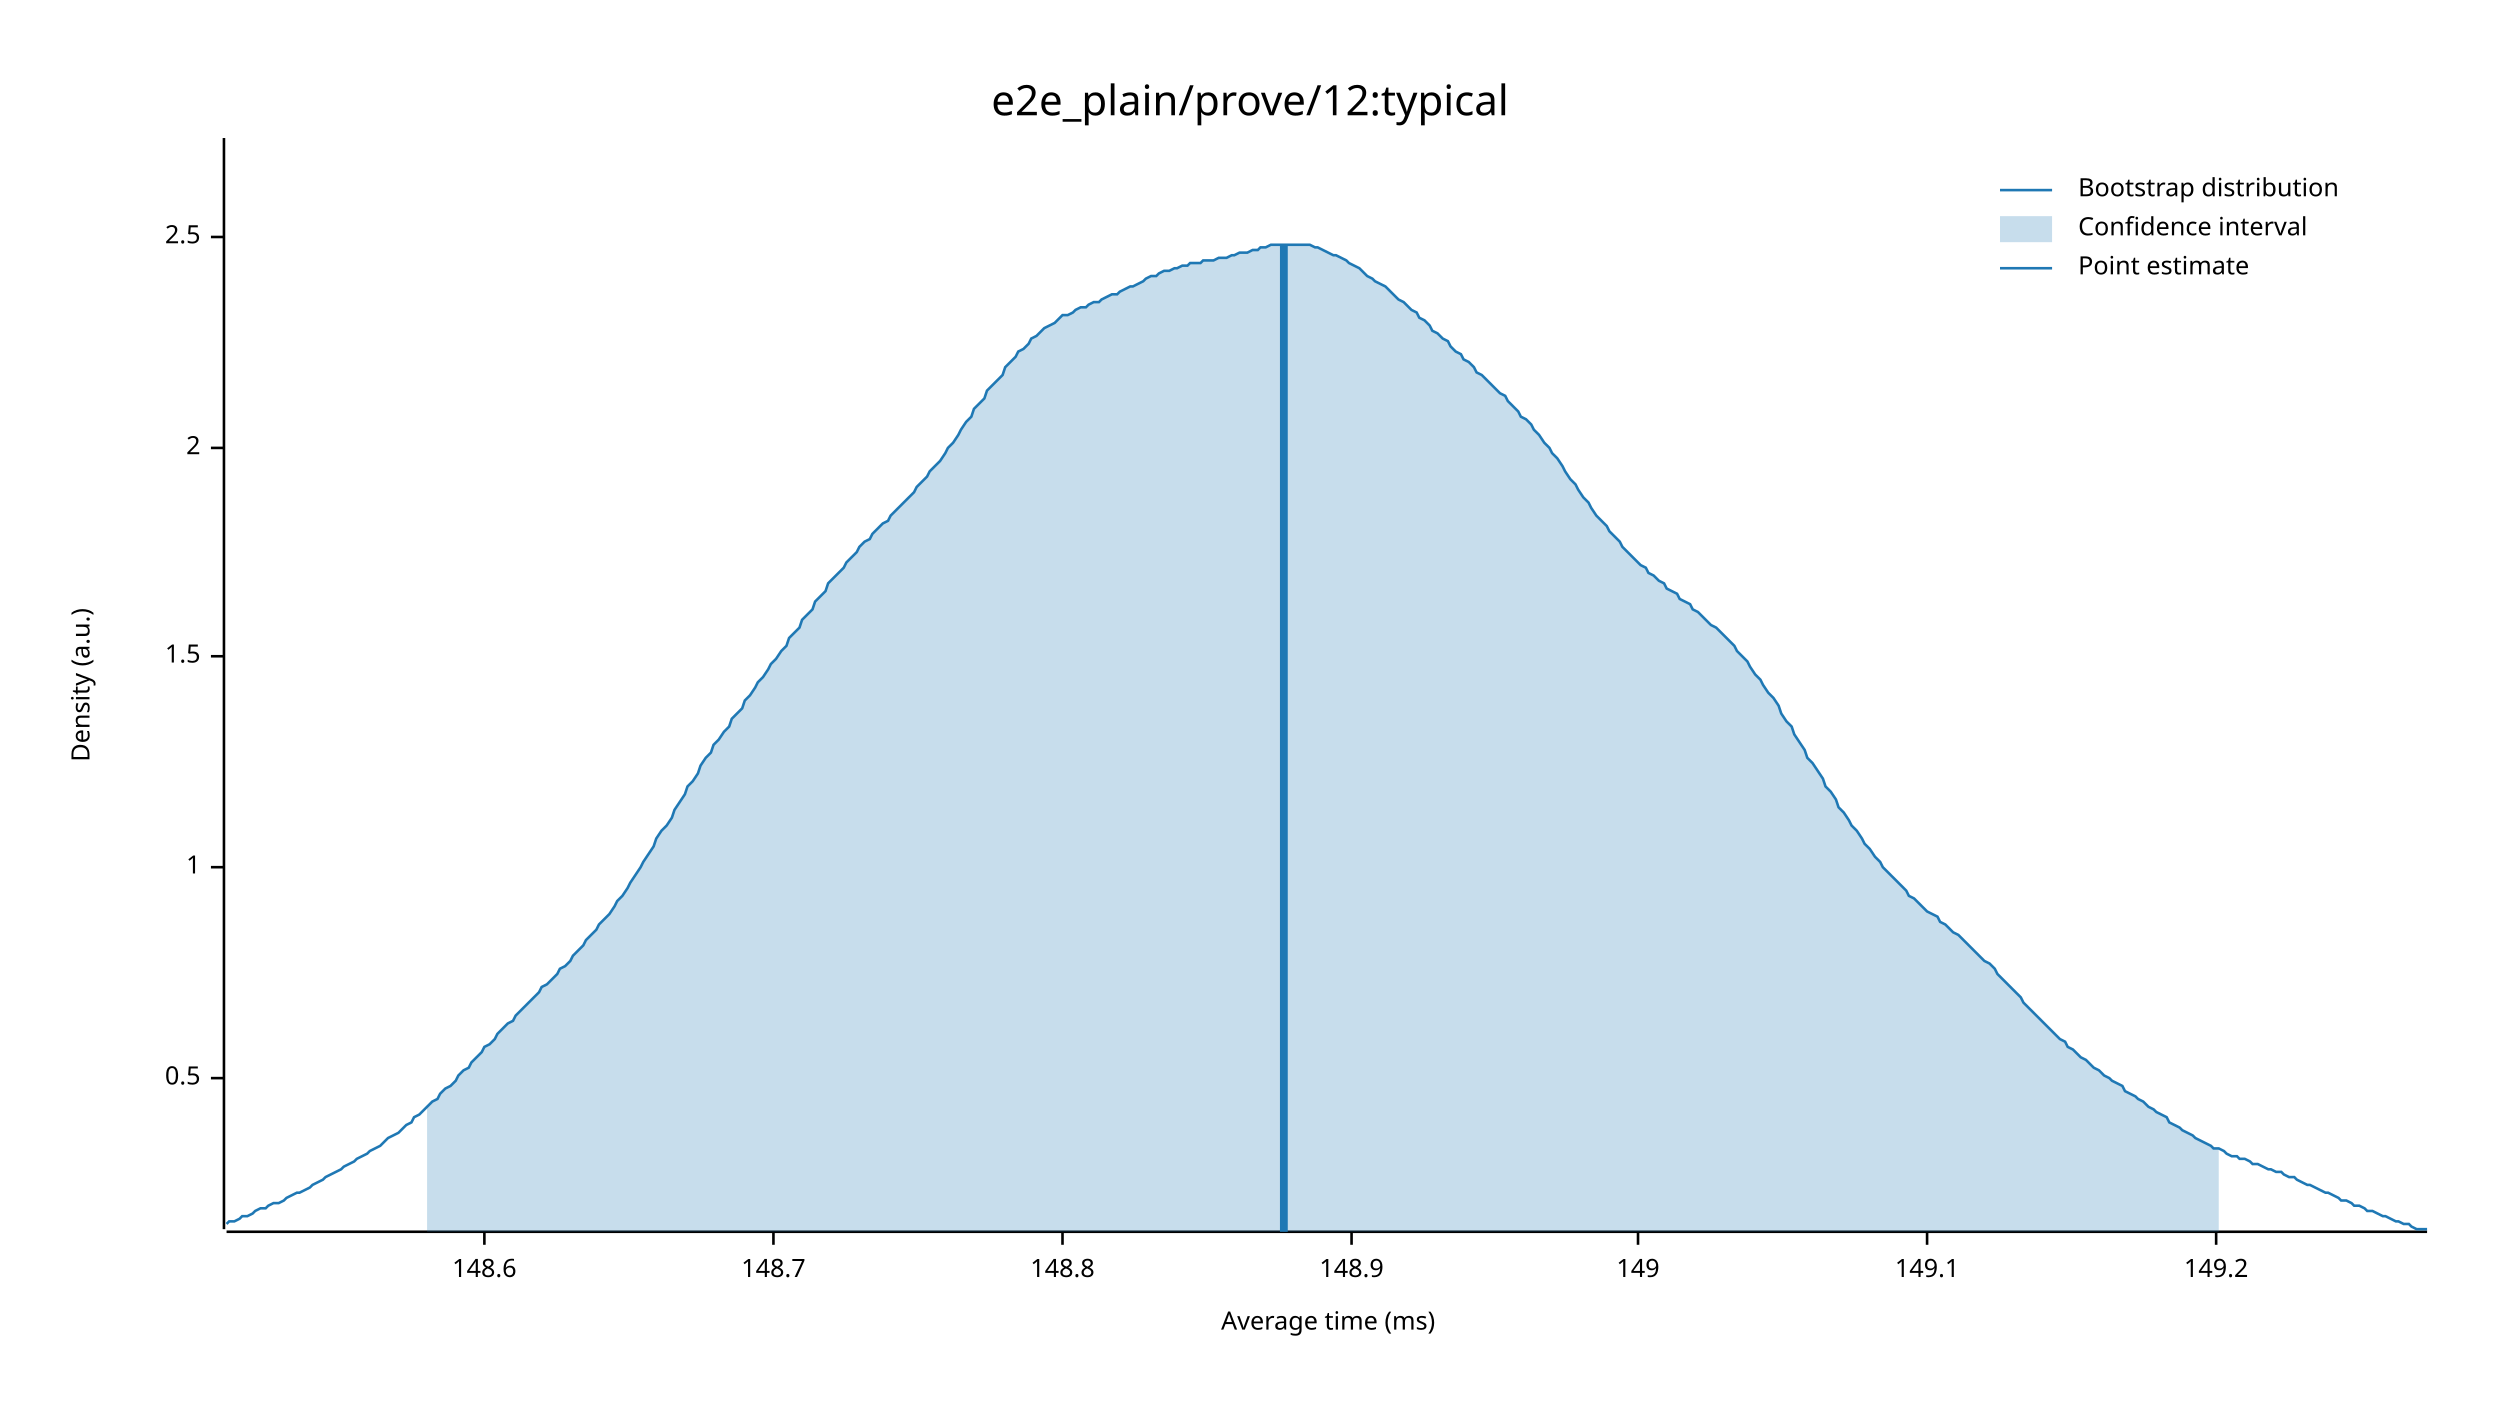
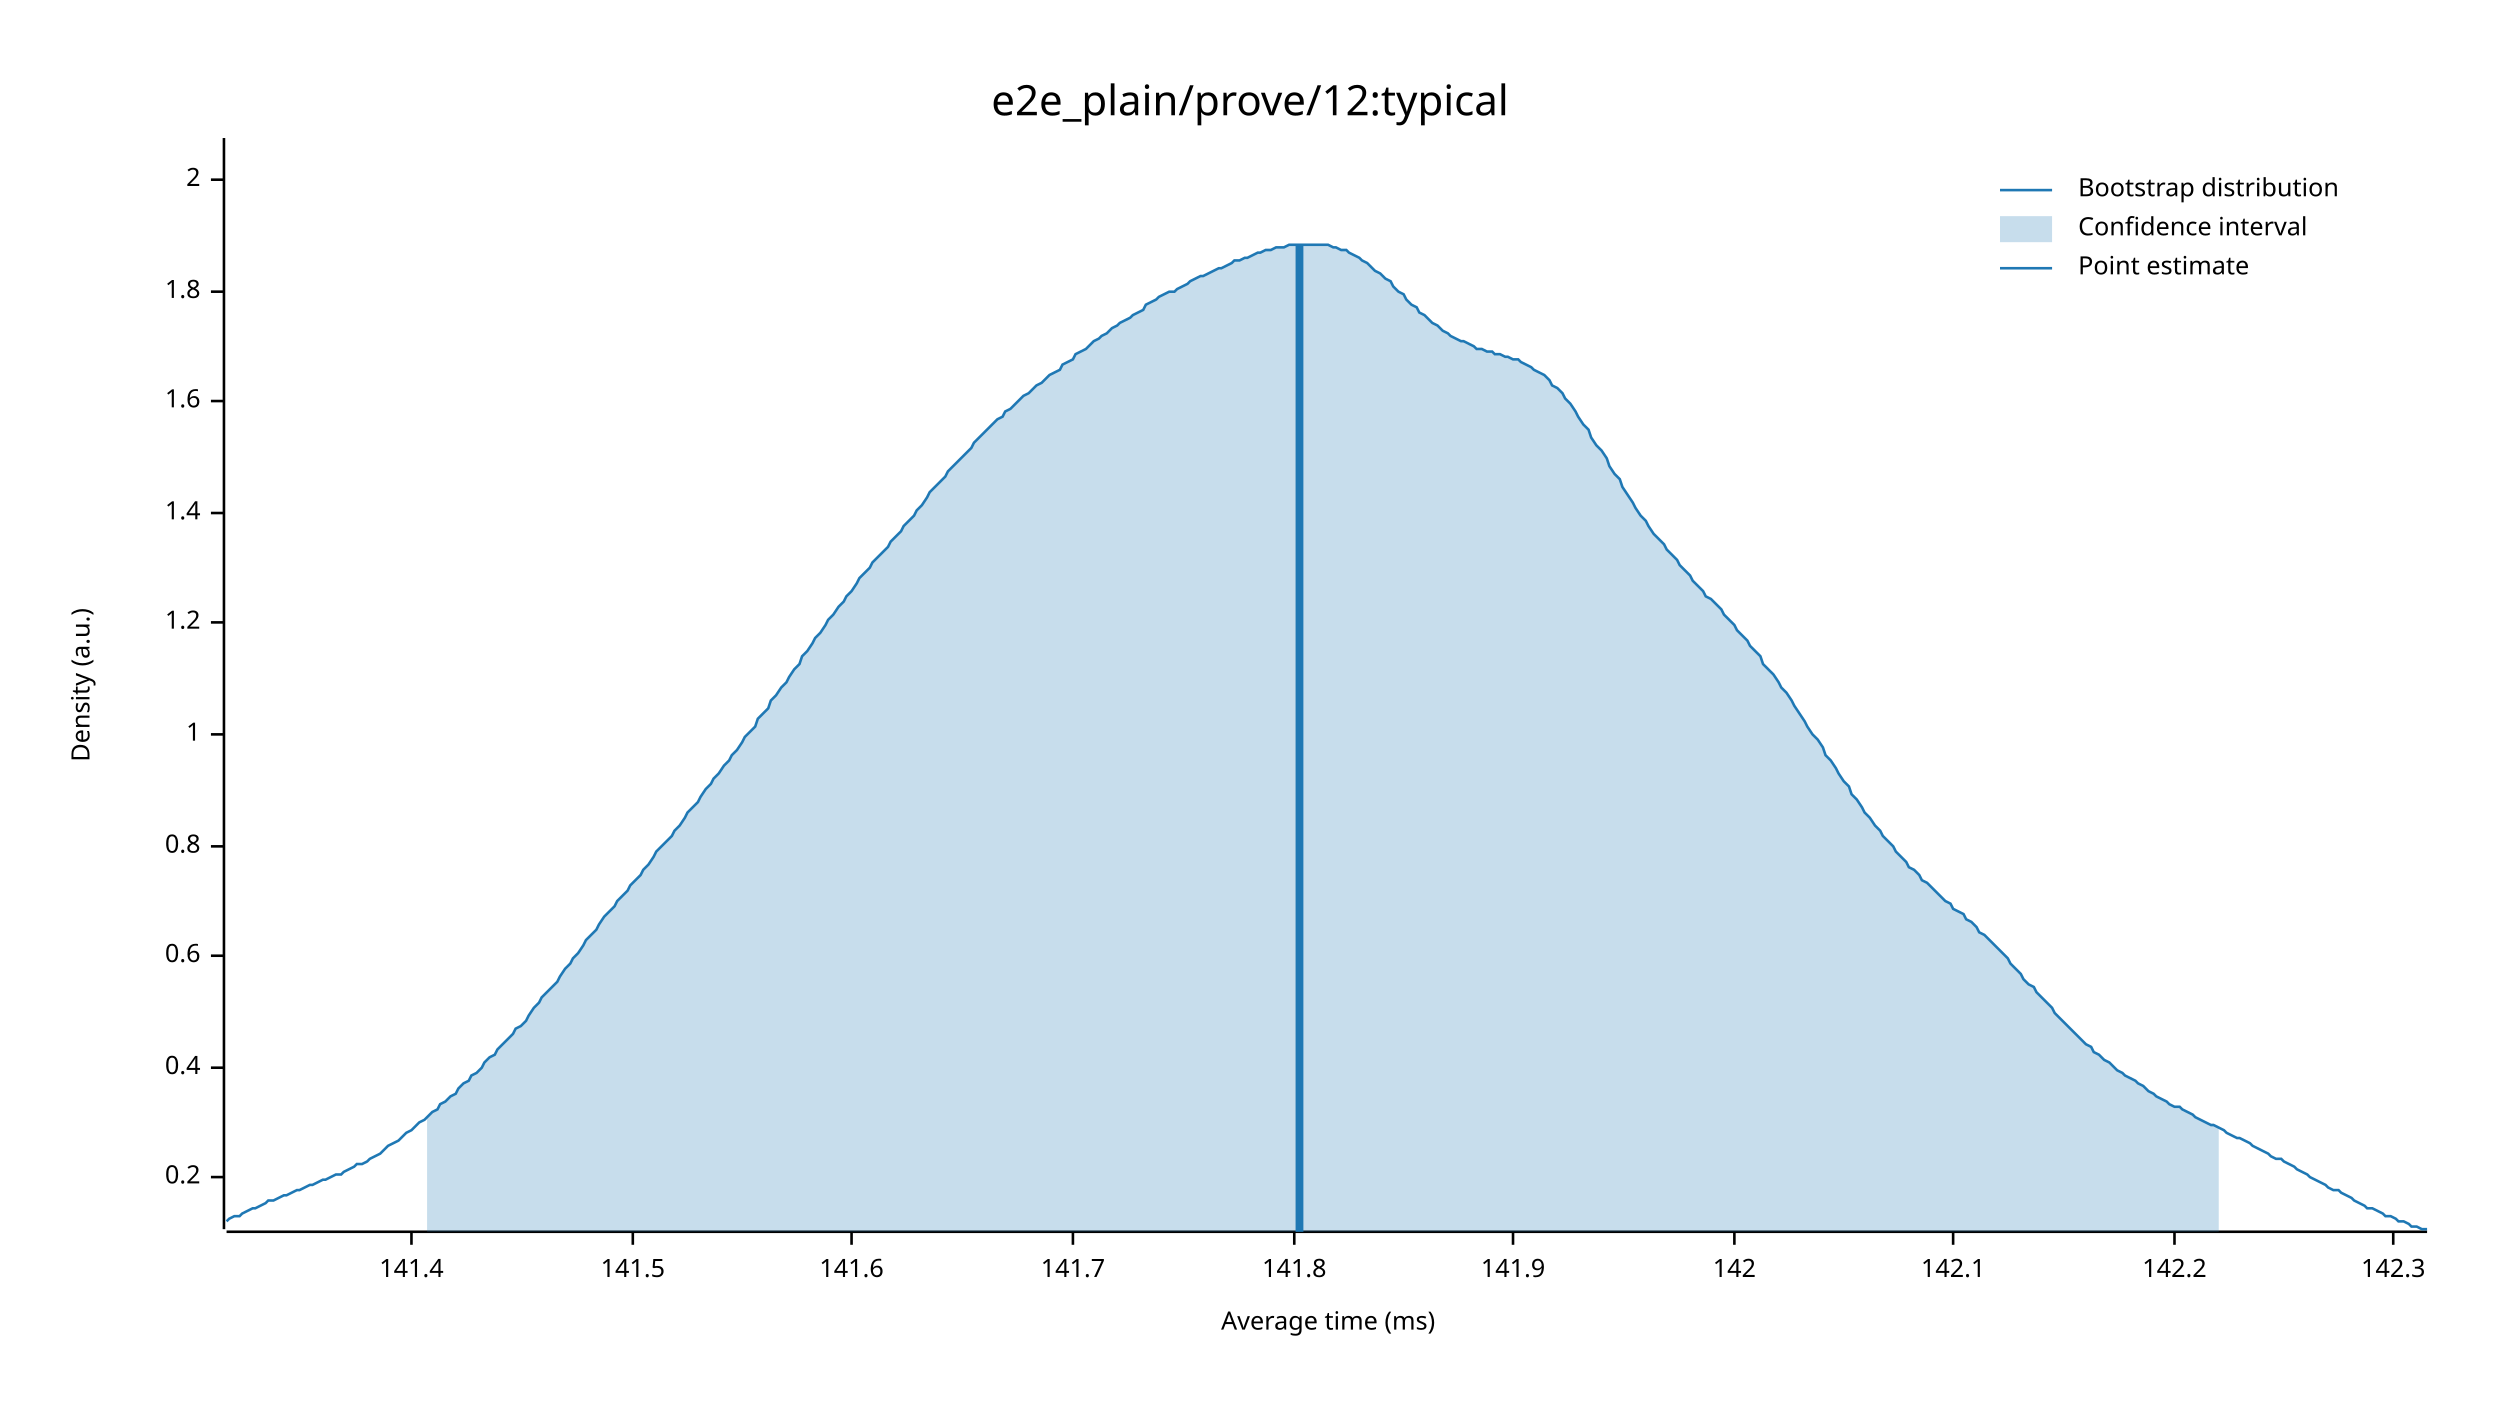
<svg xmlns="http://www.w3.org/2000/svg" width="960" height="540" viewBox="0 0 960 540">
  <text x="480" y="32" dy="0.76em" text-anchor="middle" font-family="sans-serif" font-size="16.129" opacity="1" fill="#000000">
e2e_plain/prove/12:typical
</text>
  <text x="27" y="263" dy="0.76em" text-anchor="middle" font-family="sans-serif" font-size="9.677" opacity="1" fill="#000000" transform="rotate(270, 27, 263)">
Density (a.u.)
</text>
  <text x="510" y="513" dy="-0.5ex" text-anchor="middle" font-family="sans-serif" font-size="9.677" opacity="1" fill="#000000">
Average time (ms)
</text>
  <polyline fill="none" opacity="1" stroke="#000000" stroke-width="1" points="86,53 86,472 " />
-   <text x="77" y="414" dy="0.5ex" text-anchor="end" font-family="sans-serif" font-size="9.677" opacity="1" fill="#000000">
- 0.5
+   <text x="77" y="452" dy="0.5ex" text-anchor="end" font-family="sans-serif" font-size="9.677" opacity="1" fill="#000000">
+ 0.2
</text>
-   <polyline fill="none" opacity="1" stroke="#000000" stroke-width="1" points="81,414 86,414 " />
-   <text x="77" y="333" dy="0.5ex" text-anchor="end" font-family="sans-serif" font-size="9.677" opacity="1" fill="#000000">
+   <polyline fill="none" opacity="1" stroke="#000000" stroke-width="1" points="81,452 86,452 " />
+   <text x="77" y="410" dy="0.5ex" text-anchor="end" font-family="sans-serif" font-size="9.677" opacity="1" fill="#000000">
+ 0.4
+ </text>
+   <polyline fill="none" opacity="1" stroke="#000000" stroke-width="1" points="81,410 86,410 " />
+   <text x="77" y="367" dy="0.5ex" text-anchor="end" font-family="sans-serif" font-size="9.677" opacity="1" fill="#000000">
+ 0.6
+ </text>
+   <polyline fill="none" opacity="1" stroke="#000000" stroke-width="1" points="81,367 86,367 " />
+   <text x="77" y="325" dy="0.5ex" text-anchor="end" font-family="sans-serif" font-size="9.677" opacity="1" fill="#000000">
+ 0.8
+ </text>
+   <polyline fill="none" opacity="1" stroke="#000000" stroke-width="1" points="81,325 86,325 " />
+   <text x="77" y="282" dy="0.5ex" text-anchor="end" font-family="sans-serif" font-size="9.677" opacity="1" fill="#000000">
1
</text>
-   <polyline fill="none" opacity="1" stroke="#000000" stroke-width="1" points="81,333 86,333 " />
-   <text x="77" y="252" dy="0.5ex" text-anchor="end" font-family="sans-serif" font-size="9.677" opacity="1" fill="#000000">
- 1.5
+   <polyline fill="none" opacity="1" stroke="#000000" stroke-width="1" points="81,282 86,282 " />
+   <text x="77" y="239" dy="0.5ex" text-anchor="end" font-family="sans-serif" font-size="9.677" opacity="1" fill="#000000">
+ 1.2
</text>
-   <polyline fill="none" opacity="1" stroke="#000000" stroke-width="1" points="81,252 86,252 " />
-   <text x="77" y="172" dy="0.5ex" text-anchor="end" font-family="sans-serif" font-size="9.677" opacity="1" fill="#000000">
+   <polyline fill="none" opacity="1" stroke="#000000" stroke-width="1" points="81,239 86,239 " />
+   <text x="77" y="197" dy="0.5ex" text-anchor="end" font-family="sans-serif" font-size="9.677" opacity="1" fill="#000000">
+ 1.4
+ </text>
+   <polyline fill="none" opacity="1" stroke="#000000" stroke-width="1" points="81,197 86,197 " />
+   <text x="77" y="154" dy="0.5ex" text-anchor="end" font-family="sans-serif" font-size="9.677" opacity="1" fill="#000000">
+ 1.6
+ </text>
+   <polyline fill="none" opacity="1" stroke="#000000" stroke-width="1" points="81,154 86,154 " />
+   <text x="77" y="112" dy="0.5ex" text-anchor="end" font-family="sans-serif" font-size="9.677" opacity="1" fill="#000000">
+ 1.8
+ </text>
+   <polyline fill="none" opacity="1" stroke="#000000" stroke-width="1" points="81,112 86,112 " />
+   <text x="77" y="69" dy="0.5ex" text-anchor="end" font-family="sans-serif" font-size="9.677" opacity="1" fill="#000000">
2
</text>
-   <polyline fill="none" opacity="1" stroke="#000000" stroke-width="1" points="81,172 86,172 " />
-   <text x="77" y="91" dy="0.5ex" text-anchor="end" font-family="sans-serif" font-size="9.677" opacity="1" fill="#000000">
- 2.5
+   <polyline fill="none" opacity="1" stroke="#000000" stroke-width="1" points="81,69 86,69 " />
+   <polyline fill="none" opacity="1" stroke="#000000" stroke-width="1" points="87,473 932,473 " />
+   <text x="158" y="483" dy="0.76em" text-anchor="middle" font-family="sans-serif" font-size="9.677" opacity="1" fill="#000000">
+ 141.4
</text>
-   <polyline fill="none" opacity="1" stroke="#000000" stroke-width="1" points="81,91 86,91 " />
-   <polyline fill="none" opacity="1" stroke="#000000" stroke-width="1" points="87,473 932,473 " />
-   <text x="186" y="483" dy="0.76em" text-anchor="middle" font-family="sans-serif" font-size="9.677" opacity="1" fill="#000000">
- 148.6
+   <polyline fill="none" opacity="1" stroke="#000000" stroke-width="1" points="158,473 158,478 " />
+   <text x="243" y="483" dy="0.76em" text-anchor="middle" font-family="sans-serif" font-size="9.677" opacity="1" fill="#000000">
+ 141.5
</text>
-   <polyline fill="none" opacity="1" stroke="#000000" stroke-width="1" points="186,473 186,478 " />
-   <text x="297" y="483" dy="0.76em" text-anchor="middle" font-family="sans-serif" font-size="9.677" opacity="1" fill="#000000">
- 148.7
+   <polyline fill="none" opacity="1" stroke="#000000" stroke-width="1" points="243,473 243,478 " />
+   <text x="327" y="483" dy="0.76em" text-anchor="middle" font-family="sans-serif" font-size="9.677" opacity="1" fill="#000000">
+ 141.6
</text>
-   <polyline fill="none" opacity="1" stroke="#000000" stroke-width="1" points="297,473 297,478 " />
-   <text x="408" y="483" dy="0.76em" text-anchor="middle" font-family="sans-serif" font-size="9.677" opacity="1" fill="#000000">
- 148.8
+   <polyline fill="none" opacity="1" stroke="#000000" stroke-width="1" points="327,473 327,478 " />
+   <text x="412" y="483" dy="0.76em" text-anchor="middle" font-family="sans-serif" font-size="9.677" opacity="1" fill="#000000">
+ 141.7
</text>
-   <polyline fill="none" opacity="1" stroke="#000000" stroke-width="1" points="408,473 408,478 " />
-   <text x="519" y="483" dy="0.76em" text-anchor="middle" font-family="sans-serif" font-size="9.677" opacity="1" fill="#000000">
- 148.9
+   <polyline fill="none" opacity="1" stroke="#000000" stroke-width="1" points="412,473 412,478 " />
+   <text x="497" y="483" dy="0.76em" text-anchor="middle" font-family="sans-serif" font-size="9.677" opacity="1" fill="#000000">
+ 141.8
</text>
-   <polyline fill="none" opacity="1" stroke="#000000" stroke-width="1" points="519,473 519,478 " />
-   <text x="629" y="483" dy="0.76em" text-anchor="middle" font-family="sans-serif" font-size="9.677" opacity="1" fill="#000000">
- 149
+   <polyline fill="none" opacity="1" stroke="#000000" stroke-width="1" points="497,473 497,478 " />
+   <text x="581" y="483" dy="0.76em" text-anchor="middle" font-family="sans-serif" font-size="9.677" opacity="1" fill="#000000">
+ 141.9
</text>
-   <polyline fill="none" opacity="1" stroke="#000000" stroke-width="1" points="629,473 629,478 " />
-   <text x="740" y="483" dy="0.76em" text-anchor="middle" font-family="sans-serif" font-size="9.677" opacity="1" fill="#000000">
- 149.1
+   <polyline fill="none" opacity="1" stroke="#000000" stroke-width="1" points="581,473 581,478 " />
+   <text x="666" y="483" dy="0.76em" text-anchor="middle" font-family="sans-serif" font-size="9.677" opacity="1" fill="#000000">
+ 142
</text>
-   <polyline fill="none" opacity="1" stroke="#000000" stroke-width="1" points="740,473 740,478 " />
-   <text x="851" y="483" dy="0.76em" text-anchor="middle" font-family="sans-serif" font-size="9.677" opacity="1" fill="#000000">
- 149.2
+   <polyline fill="none" opacity="1" stroke="#000000" stroke-width="1" points="666,473 666,478 " />
+   <text x="750" y="483" dy="0.76em" text-anchor="middle" font-family="sans-serif" font-size="9.677" opacity="1" fill="#000000">
+ 142.1
</text>
-   <polyline fill="none" opacity="1" stroke="#000000" stroke-width="1" points="851,473 851,478 " />
-   <polyline fill="none" opacity="1" stroke="#1F78B4" stroke-width="1" points="87,470 88,469 90,469 92,468 93,467 95,467 97,466 98,465 100,464 102,464 103,463 105,462 107,462 109,461 110,460 112,459 114,458 115,458 117,457 119,456 120,455 122,454 124,453 125,452 127,451 129,450 131,449 132,448 134,447 136,446 137,445 139,444 141,443 142,442 144,441 146,440 147,439 149,437 151,436 153,435 154,434 156,432 158,431 159,429 161,428 163,426 164,425 166,423 168,422 169,420 171,418 173,417 175,415 176,413 178,411 180,410 181,408 183,406 185,404 186,402 188,401 190,399 191,397 193,395 195,393 197,392 198,390 200,388 202,386 203,385 205,383 207,381 208,379 210,378 212,376 214,374 215,372 217,371 219,369 220,367 222,365 224,363 225,361 227,359 229,357 230,355 232,353 234,351 236,348 237,346 239,344 241,341 242,339 244,336 246,333 247,331 249,328 251,325 252,322 254,319 256,317 258,314 259,311 261,308 263,305 264,302 266,300 268,297 269,294 271,291 273,289 274,286 276,284 278,281 280,279 281,276 283,274 285,272 286,269 288,267 290,264 291,262 293,260 295,257 296,255 298,253 300,250 302,248 303,245 305,243 307,241 308,238 310,236 312,234 313,231 315,229 317,227 318,224 320,222 322,220 324,218 325,216 327,214 329,212 330,210 332,208 334,207 335,205 337,203 339,201 341,200 342,198 344,196 346,194 347,193 349,191 351,189 352,187 354,185 356,183 357,181 359,179 361,177 363,174 364,172 366,170 368,167 369,165 371,162 373,160 374,157 376,155 378,153 379,150 381,148 383,146 385,144 386,141 388,139 390,137 391,135 393,134 395,132 396,130 398,129 400,127 401,126 403,125 405,124 407,122 408,121 410,121 412,120 413,119 415,118 417,118 418,117 420,116 422,116 423,115 425,114 427,113 429,113 430,112 432,111 434,110 435,110 437,109 439,108 440,107 442,106 444,106 445,105 447,104 449,104 451,103 452,103 454,102 456,102 457,101 459,101 461,101 462,100 464,100 466,100 468,99 469,99 471,99 473,98 474,98 476,97 478,97 479,97 481,96 483,96 484,95 486,95 488,94 490,94 491,94 493,94 495,94 496,94 498,94 500,94 501,94 503,94 505,95 506,95 508,96 510,97 512,98 513,98 515,99 517,100 518,101 520,102 522,103 523,104 525,106 527,107 528,108 530,109 532,110 534,112 535,113 537,115 539,116 540,117 542,119 544,120 545,122 547,123 549,125 550,127 552,128 554,130 556,131 557,133 559,135 561,136 562,138 564,139 566,141 567,143 569,144 571,146 573,148 574,149 576,151 578,152 579,154 581,156 583,158 584,160 586,161 588,163 589,165 591,167 593,170 595,172 596,174 598,176 600,179 601,181 603,184 605,186 606,188 608,191 610,193 611,195 613,198 615,200 617,202 618,204 620,206 622,208 623,210 625,212 627,214 628,215 630,217 632,218 633,220 635,221 637,223 639,224 640,226 642,227 644,228 645,230 647,231 649,232 650,234 652,235 654,237 655,238 657,240 659,241 661,243 662,244 664,246 666,248 667,250 669,252 671,254 672,256 674,259 676,261 677,263 679,266 681,268 683,271 684,274 686,277 688,279 689,282 691,285 693,288 694,291 696,293 698,296 700,299 701,302 703,304 705,307 706,310 708,312 710,315 711,317 713,319 715,322 716,324 718,326 720,329 722,331 723,333 725,335 727,337 728,338 730,340 732,342 733,344 735,345 737,347 738,348 740,350 742,351 744,352 745,354 747,355 749,357 750,358 752,359 754,361 755,362 757,364 759,366 760,367 762,369 764,370 766,372 767,374 769,376 771,378 772,379 774,381 776,383 777,385 779,387 781,389 782,390 784,392 786,394 788,396 789,397 791,399 793,400 794,402 796,403 798,405 799,406 801,407 803,409 804,410 806,411 808,413 810,414 811,415 813,416 815,417 816,419 818,420 820,421 821,422 823,423 825,425 827,426 828,427 830,428 832,429 833,431 835,432 837,433 838,434 840,435 842,436 843,437 845,438 847,439 849,440 850,441 852,441 854,442 855,443 857,444 859,444 860,445 862,445 864,446 865,447 867,447 869,448 871,449 872,449 874,450 876,450 877,451 879,452 881,452 882,453 884,454 886,455 887,455 889,456 891,457 893,458 894,458 896,459 898,460 899,461 901,461 903,462 904,463 906,463 908,464 909,465 911,465 913,466 915,467 916,467 918,468 920,469 921,469 923,470 925,470 926,471 928,472 930,472 932,472 " />
-   <polygon opacity="0.25" fill="#1F78B4" points="164,425 166,423 168,422 169,420 171,418 173,417 175,415 176,413 178,411 180,410 181,408 183,406 185,404 186,402 188,401 190,399 191,397 193,395 195,393 197,392 198,390 200,388 202,386 203,385 205,383 207,381 208,379 210,378 212,376 214,374 215,372 217,371 219,369 220,367 222,365 224,363 225,361 227,359 229,357 230,355 232,353 234,351 236,348 237,346 239,344 241,341 242,339 244,336 246,333 247,331 249,328 251,325 252,322 254,319 256,317 258,314 259,311 261,308 263,305 264,302 266,300 268,297 269,294 271,291 273,289 274,286 276,284 278,281 280,279 281,276 283,274 285,272 286,269 288,267 290,264 291,262 293,260 295,257 296,255 298,253 300,250 302,248 303,245 305,243 307,241 308,238 310,236 312,234 313,231 315,229 317,227 318,224 320,222 322,220 324,218 325,216 327,214 329,212 330,210 332,208 334,207 335,205 337,203 339,201 341,200 342,198 344,196 346,194 347,193 349,191 351,189 352,187 354,185 356,183 357,181 359,179 361,177 363,174 364,172 366,170 368,167 369,165 371,162 373,160 374,157 376,155 378,153 379,150 381,148 383,146 385,144 386,141 388,139 390,137 391,135 393,134 395,132 396,130 398,129 400,127 401,126 403,125 405,124 407,122 408,121 410,121 412,120 413,119 415,118 417,118 418,117 420,116 422,116 423,115 425,114 427,113 429,113 430,112 432,111 434,110 435,110 437,109 439,108 440,107 442,106 444,106 445,105 447,104 449,104 451,103 452,103 454,102 456,102 457,101 459,101 461,101 462,100 464,100 466,100 468,99 469,99 471,99 473,98 474,98 476,97 478,97 479,97 481,96 483,96 484,95 486,95 488,94 490,94 491,94 493,94 495,94 496,94 498,94 500,94 501,94 503,94 505,95 506,95 508,96 510,97 512,98 513,98 515,99 517,100 518,101 520,102 522,103 523,104 525,106 527,107 528,108 530,109 532,110 534,112 535,113 537,115 539,116 540,117 542,119 544,120 545,122 547,123 549,125 550,127 552,128 554,130 556,131 557,133 559,135 561,136 562,138 564,139 566,141 567,143 569,144 571,146 573,148 574,149 576,151 578,152 579,154 581,156 583,158 584,160 586,161 588,163 589,165 591,167 593,170 595,172 596,174 598,176 600,179 601,181 603,184 605,186 606,188 608,191 610,193 611,195 613,198 615,200 617,202 618,204 620,206 622,208 623,210 625,212 627,214 628,215 630,217 632,218 633,220 635,221 637,223 639,224 640,226 642,227 644,228 645,230 647,231 649,232 650,234 652,235 654,237 655,238 657,240 659,241 661,243 662,244 664,246 666,248 667,250 669,252 671,254 672,256 674,259 676,261 677,263 679,266 681,268 683,271 684,274 686,277 688,279 689,282 691,285 693,288 694,291 696,293 698,296 700,299 701,302 703,304 705,307 706,310 708,312 710,315 711,317 713,319 715,322 716,324 718,326 720,329 722,331 723,333 725,335 727,337 728,338 730,340 732,342 733,344 735,345 737,347 738,348 740,350 742,351 744,352 745,354 747,355 749,357 750,358 752,359 754,361 755,362 757,364 759,366 760,367 762,369 764,370 766,372 767,374 769,376 771,378 772,379 774,381 776,383 777,385 779,387 781,389 782,390 784,392 786,394 788,396 789,397 791,399 793,400 794,402 796,403 798,405 799,406 801,407 803,409 804,410 806,411 808,413 810,414 811,415 813,416 815,417 816,419 818,420 820,421 821,422 823,423 825,425 827,426 828,427 830,428 832,429 833,431 835,432 837,433 838,434 840,435 842,436 843,437 845,438 847,439 849,440 850,441 852,441 852,473 164,473 " />
-   <polyline fill="none" opacity="1" stroke="#1F78B4" stroke-width="3" points="493,473 493,94 " />
+   <polyline fill="none" opacity="1" stroke="#000000" stroke-width="1" points="750,473 750,478 " />
+   <text x="835" y="483" dy="0.76em" text-anchor="middle" font-family="sans-serif" font-size="9.677" opacity="1" fill="#000000">
+ 142.2
+ </text>
+   <polyline fill="none" opacity="1" stroke="#000000" stroke-width="1" points="835,473 835,478 " />
+   <text x="919" y="483" dy="0.76em" text-anchor="middle" font-family="sans-serif" font-size="9.677" opacity="1" fill="#000000">
+ 142.3
+ </text>
+   <polyline fill="none" opacity="1" stroke="#000000" stroke-width="1" points="919,473 919,478 " />
+   <polyline fill="none" opacity="1" stroke="#1F78B4" stroke-width="1" points="87,469 88,468 90,467 92,467 93,466 95,465 97,464 98,464 100,463 102,462 103,461 105,461 107,460 109,459 110,459 112,458 114,457 115,457 117,456 119,455 120,455 122,454 124,453 125,453 127,452 129,451 131,451 132,450 134,449 136,448 137,447 139,447 141,446 142,445 144,444 146,443 147,442 149,440 151,439 153,438 154,437 156,435 158,434 159,433 161,431 163,430 164,429 166,427 168,426 169,424 171,423 173,421 175,420 176,418 178,416 180,415 181,413 183,412 185,410 186,408 188,406 190,405 191,403 193,401 195,399 197,397 198,395 200,394 202,392 203,390 205,387 207,385 208,383 210,381 212,379 214,377 215,375 217,372 219,370 220,368 222,366 224,363 225,361 227,359 229,357 230,355 232,352 234,350 236,348 237,346 239,344 241,342 242,340 244,338 246,336 247,334 249,332 251,329 252,327 254,325 256,323 258,321 259,319 261,317 263,314 264,312 266,310 268,308 269,306 271,303 273,301 274,299 276,297 278,294 280,292 281,290 283,288 285,285 286,283 288,281 290,279 291,276 293,274 295,272 296,269 298,267 300,264 302,262 303,260 305,257 307,255 308,252 310,250 312,247 313,245 315,243 317,240 318,238 320,236 322,233 324,231 325,229 327,227 329,224 330,222 332,220 334,218 335,216 337,214 339,212 341,210 342,208 344,206 346,204 347,202 349,200 351,198 352,196 354,194 356,191 357,189 359,187 361,185 363,183 364,181 366,179 368,177 369,176 371,174 373,172 374,170 376,168 378,166 379,165 381,163 383,161 385,160 386,158 388,157 390,155 391,154 393,152 395,151 396,150 398,148 400,147 401,146 403,144 405,143 407,142 408,140 410,139 412,138 413,136 415,135 417,134 418,133 420,131 422,130 423,129 425,128 427,126 429,125 430,124 432,123 434,122 435,121 437,120 439,119 440,117 442,116 444,115 445,114 447,113 449,112 451,112 452,111 454,110 456,109 457,108 459,107 461,106 462,106 464,105 466,104 468,103 469,103 471,102 473,101 474,100 476,100 478,99 479,99 481,98 483,97 484,97 486,96 488,96 490,95 491,95 493,95 495,94 496,94 498,94 500,94 501,94 503,94 505,94 506,94 508,94 510,94 512,95 513,95 515,96 517,96 518,97 520,98 522,99 523,100 525,101 527,103 528,104 530,105 532,107 534,108 535,110 537,112 539,113 540,115 542,117 544,118 545,120 547,121 549,123 550,124 552,125 554,127 556,128 557,129 559,130 561,131 562,131 564,132 566,133 567,134 569,134 571,135 573,135 574,136 576,136 578,137 579,137 581,138 583,138 584,139 586,140 588,141 589,142 591,143 593,144 595,146 596,148 598,149 600,151 601,153 603,155 605,158 606,160 608,163 610,165 611,168 613,171 615,173 617,176 618,179 620,182 622,184 623,187 625,190 627,193 628,195 630,198 632,200 633,202 635,205 637,207 639,209 640,211 642,213 644,215 645,217 647,219 649,221 650,223 652,225 654,227 655,229 657,230 659,232 661,234 662,236 664,238 666,240 667,242 669,244 671,246 672,248 674,250 676,252 677,255 679,257 681,259 683,262 684,264 686,266 688,269 689,271 691,274 693,277 694,279 696,282 698,284 700,287 701,290 703,292 705,295 706,297 708,300 710,302 711,305 713,307 715,310 716,312 718,314 720,317 722,319 723,321 725,323 727,325 728,327 730,329 732,331 733,333 735,334 737,336 738,338 740,339 742,341 744,343 745,344 747,346 749,347 750,349 752,350 754,351 755,353 757,354 759,356 760,358 762,359 764,361 766,363 767,364 769,366 771,368 772,370 774,372 776,374 777,376 779,378 781,379 782,381 784,383 786,385 788,387 789,389 791,391 793,393 794,394 796,396 798,398 799,399 801,401 803,402 804,404 806,405 808,407 810,408 811,409 813,411 815,412 816,413 818,414 820,415 821,416 823,417 825,419 827,420 828,421 830,422 832,423 833,424 835,425 837,425 838,426 840,427 842,428 843,429 845,430 847,431 849,432 850,432 852,433 854,434 855,435 857,436 859,437 860,437 862,438 864,439 865,440 867,441 869,442 871,443 872,444 874,445 876,445 877,446 879,447 881,448 882,449 884,450 886,451 887,452 889,453 891,454 893,455 894,456 896,457 898,457 899,458 901,459 903,460 904,461 906,462 908,463 909,464 911,464 913,465 915,466 916,467 918,467 920,468 921,469 923,469 925,470 926,471 928,471 930,472 932,472 " />
+   <polygon opacity="0.25" fill="#1F78B4" points="164,429 166,427 168,426 169,424 171,423 173,421 175,420 176,418 178,416 180,415 181,413 183,412 185,410 186,408 188,406 190,405 191,403 193,401 195,399 197,397 198,395 200,394 202,392 203,390 205,387 207,385 208,383 210,381 212,379 214,377 215,375 217,372 219,370 220,368 222,366 224,363 225,361 227,359 229,357 230,355 232,352 234,350 236,348 237,346 239,344 241,342 242,340 244,338 246,336 247,334 249,332 251,329 252,327 254,325 256,323 258,321 259,319 261,317 263,314 264,312 266,310 268,308 269,306 271,303 273,301 274,299 276,297 278,294 280,292 281,290 283,288 285,285 286,283 288,281 290,279 291,276 293,274 295,272 296,269 298,267 300,264 302,262 303,260 305,257 307,255 308,252 310,250 312,247 313,245 315,243 317,240 318,238 320,236 322,233 324,231 325,229 327,227 329,224 330,222 332,220 334,218 335,216 337,214 339,212 341,210 342,208 344,206 346,204 347,202 349,200 351,198 352,196 354,194 356,191 357,189 359,187 361,185 363,183 364,181 366,179 368,177 369,176 371,174 373,172 374,170 376,168 378,166 379,165 381,163 383,161 385,160 386,158 388,157 390,155 391,154 393,152 395,151 396,150 398,148 400,147 401,146 403,144 405,143 407,142 408,140 410,139 412,138 413,136 415,135 417,134 418,133 420,131 422,130 423,129 425,128 427,126 429,125 430,124 432,123 434,122 435,121 437,120 439,119 440,117 442,116 444,115 445,114 447,113 449,112 451,112 452,111 454,110 456,109 457,108 459,107 461,106 462,106 464,105 466,104 468,103 469,103 471,102 473,101 474,100 476,100 478,99 479,99 481,98 483,97 484,97 486,96 488,96 490,95 491,95 493,95 495,94 496,94 498,94 500,94 501,94 503,94 505,94 506,94 508,94 510,94 512,95 513,95 515,96 517,96 518,97 520,98 522,99 523,100 525,101 527,103 528,104 530,105 532,107 534,108 535,110 537,112 539,113 540,115 542,117 544,118 545,120 547,121 549,123 550,124 552,125 554,127 556,128 557,129 559,130 561,131 562,131 564,132 566,133 567,134 569,134 571,135 573,135 574,136 576,136 578,137 579,137 581,138 583,138 584,139 586,140 588,141 589,142 591,143 593,144 595,146 596,148 598,149 600,151 601,153 603,155 605,158 606,160 608,163 610,165 611,168 613,171 615,173 617,176 618,179 620,182 622,184 623,187 625,190 627,193 628,195 630,198 632,200 633,202 635,205 637,207 639,209 640,211 642,213 644,215 645,217 647,219 649,221 650,223 652,225 654,227 655,229 657,230 659,232 661,234 662,236 664,238 666,240 667,242 669,244 671,246 672,248 674,250 676,252 677,255 679,257 681,259 683,262 684,264 686,266 688,269 689,271 691,274 693,277 694,279 696,282 698,284 700,287 701,290 703,292 705,295 706,297 708,300 710,302 711,305 713,307 715,310 716,312 718,314 720,317 722,319 723,321 725,323 727,325 728,327 730,329 732,331 733,333 735,334 737,336 738,338 740,339 742,341 744,343 745,344 747,346 749,347 750,349 752,350 754,351 755,353 757,354 759,356 760,358 762,359 764,361 766,363 767,364 769,366 771,368 772,370 774,372 776,374 777,376 779,378 781,379 782,381 784,383 786,385 788,387 789,389 791,391 793,393 794,394 796,396 798,398 799,399 801,401 803,402 804,404 806,405 808,407 810,408 811,409 813,411 815,412 816,413 818,414 820,415 821,416 823,417 825,419 827,420 828,421 830,422 832,423 833,424 835,425 837,425 838,426 840,427 842,428 843,429 845,430 847,431 849,432 850,432 852,433 852,473 164,473 " />
+   <polyline fill="none" opacity="1" stroke="#1F78B4" stroke-width="3" points="499,473 499,94 " />
  <text x="798" y="68" dy="0.76em" text-anchor="start" font-family="sans-serif" font-size="9.677" opacity="1" fill="#000000">
Bootstrap distribution
</text>
  <text x="798" y="83" dy="0.76em" text-anchor="start" font-family="sans-serif" font-size="9.677" opacity="1" fill="#000000">
Confidence interval
</text>
  <text x="798" y="98" dy="0.76em" text-anchor="start" font-family="sans-serif" font-size="9.677" opacity="1" fill="#000000">
Point estimate
</text>
  <polyline fill="none" opacity="1" stroke="#1F78B4" stroke-width="1" points="768,73 788,73 " />
  <rect x="768" y="83" width="20" height="10" opacity="0.25" fill="#1F78B4" stroke="none" />
  <polyline fill="none" opacity="1" stroke="#1F78B4" stroke-width="1" points="768,103 788,103 " />
</svg>
